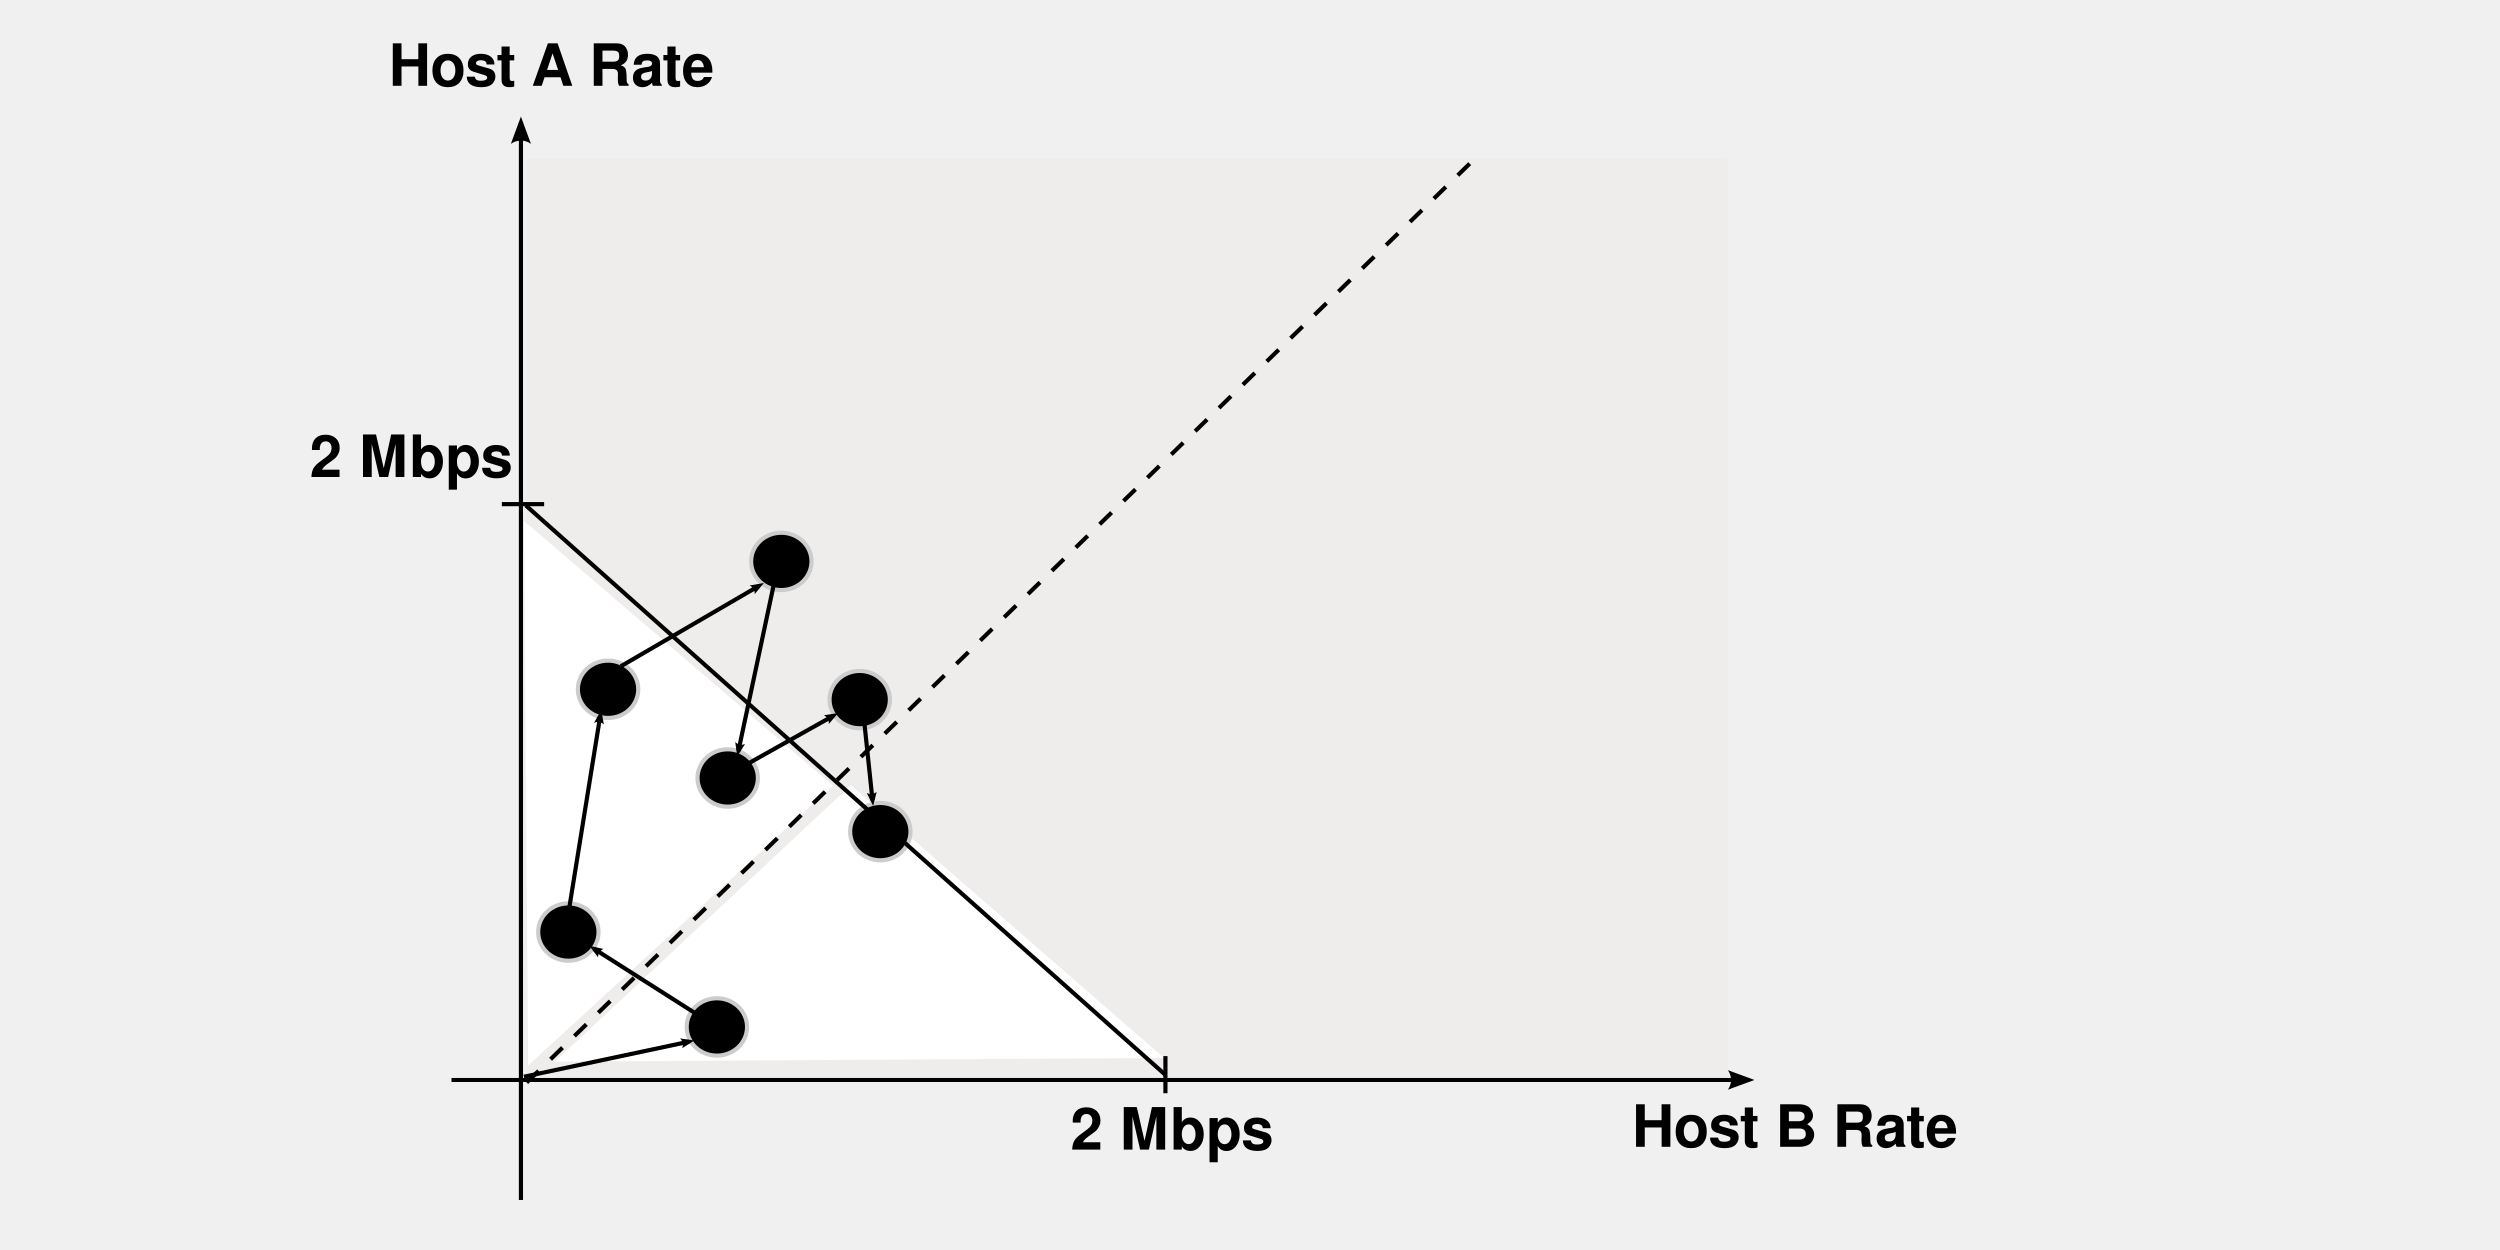
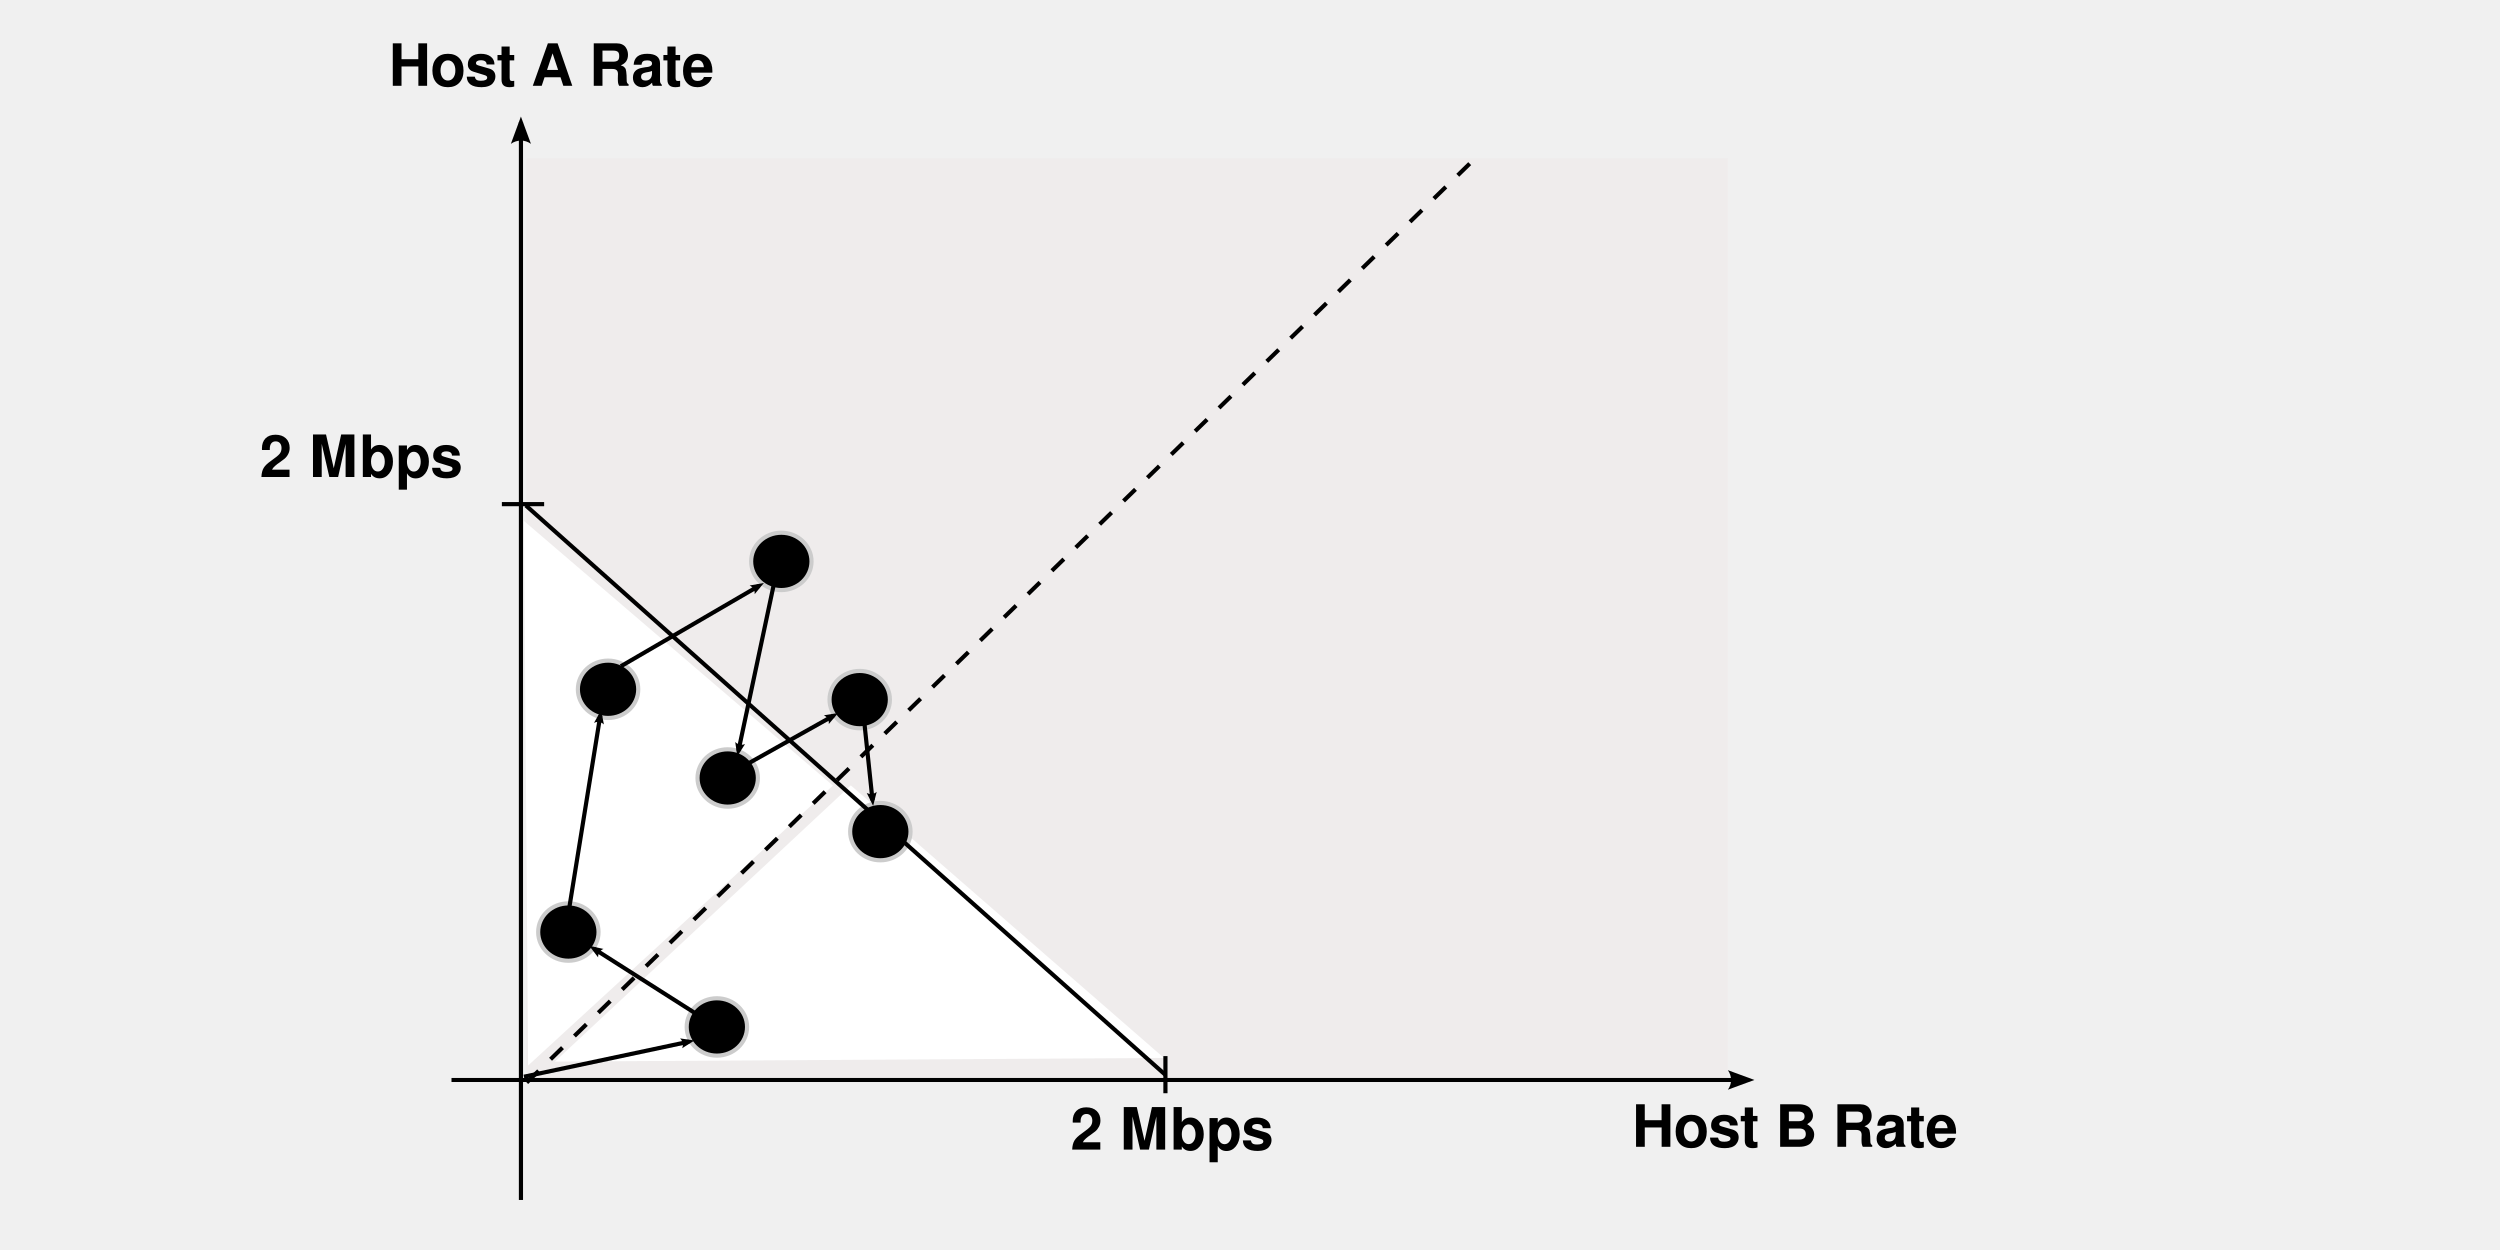
<svg xmlns="http://www.w3.org/2000/svg" width="600" height="300" id="svg21288" version="1.1">
  <defs id="defs21290">
    <marker orient="auto" refY="0.0" refX="0.0" id="Arrow2Send" style="overflow:visible;">
      <path id="path18838" style="font-size:12.0;fill-rule:evenodd;stroke-width:0.625;stroke-linejoin:round;" d="M 8.719,4.034 L -2.207,0.016 L 8.719,-4.002 C 6.973,-1.63 6.983,1.616 8.719,4.034 z " transform="scale(0.3) rotate(180) translate(-2.3,0)" />
    </marker>
    <marker style="overflow:visible" id="Arrow1Sstart" refX="0.0" refY="0.0" orient="auto">
      <path transform="scale(0.2) translate(6,0)" style="fill-rule:evenodd;stroke:#000000;stroke-width:1.0pt;marker-start:none" d="M 0.0,0.0 L 5.0,-5.0 L -12.5,0.0 L 5.0,5.0 L 0.0,0.0 z " id="path18817" />
    </marker>
    <marker style="overflow:visible" id="Arrow2Mstart" refX="0.0" refY="0.0" orient="auto">
      <path transform="scale(0.6) translate(0,0)" d="M 8.719,4.034 L -2.207,0.016 L 8.719,-4.002 C 6.973,-1.63 6.983,1.616 8.719,4.034 z " style="font-size:12.0;fill-rule:evenodd;stroke-width:0.625;stroke-linejoin:round" id="path18829" />
    </marker>
    <marker style="overflow:visible;" id="Arrow2Mend" refX="0.0" refY="0.0" orient="auto">
      <path transform="scale(0.6) rotate(180) translate(0,0)" d="M 8.719,4.034 L -2.207,0.016 L 8.719,-4.002 C 6.973,-1.63 6.983,1.616 8.719,4.034 z " style="font-size:12.0;fill-rule:evenodd;stroke-width:0.625;stroke-linejoin:round;" id="path18832" />
    </marker>
  </defs>
  <g id="layer1" transform="translate(0,-752.3622)">
    <g id="g22622">
      <rect y="790.353" x="126.303" height="221.014" width="288.406" id="rect19992" style="opacity:0.879;fill:#efecec;fill-opacity:1;stroke:none" />
      <path id="path18290" d="m 125.028,781.657 0,258.696" style="fill:none;stroke:#000000;stroke-width:1px;stroke-linecap:butt;stroke-linejoin:miter;stroke-opacity:1;marker-start:url(#Arrow2Mstart)" />
      <g transform="matrix(1.461728,0,0,1.306931,55.84348,-240.3674)" id="g20192">
        <path style="fill:#ffffff;fill-opacity:1;stroke:none" d="M 48.502,955.261 98.551,903.852 47.826,855.261 z" id="path19994" />
        <path id="path19996" d="M 152.899,953.86 101.49,903.811 52.899,954.536 z" style="fill:#ffffff;fill-opacity:1;stroke:none" />
      </g>
      <path id="path19990" d="M 352.728,791.638 126.312,1012.257" style="fill:none;stroke:#000000;stroke-width:1;stroke-linecap:butt;stroke-linejoin:miter;stroke-miterlimit:4;stroke-opacity:1;stroke-dasharray:4, 4;stroke-dashoffset:0" />
      <path id="path20002" d="m 108.361,1011.558 311.414,0" style="fill:none;stroke:#000000;stroke-width:0.972px;stroke-linecap:butt;stroke-linejoin:miter;stroke-opacity:1;marker-end:url(#Arrow2Mend)" />
-       <path transform="translate(146.0636,737.0958)" d="m 72.464,214.855 a 7.246,6.884 0 1 1 -14.493,0 7.246,6.884 0 1 1 14.493,0 z" id="path20222" style="fill:#000000;fill-opacity:1;stroke:#cccccc;stroke-opacity:1" />
-       <path transform="translate(71.18913,761.2026)" d="m 72.464,214.855 a 7.246,6.884 0 1 1 -14.493,0 7.246,6.884 0 1 1 14.493,0 z" id="path20224" style="fill:#000000;fill-opacity:1;stroke:#cccccc;stroke-opacity:1" />
+       <path transform="translate(146.0636,737.0958)" d="m 72.464,214.855 c 0,3.802 -3.244,6.884 -7.246,6.884 -4.002,0 -7.246,-3.082 -7.246,-6.884 0,-3.802 3.244,-6.884 7.246,-6.884 4.002,0 7.246,3.082 7.246,6.884 z" id="path20222" style="fill:#000000;fill-opacity:1;stroke:#cccccc;stroke-opacity:1" />
+       <path transform="translate(71.18913,761.2026)" d="m 72.464,214.855 c 0,3.802 -3.244,6.884 -7.246,6.884 -4.002,0 -7.246,-3.082 -7.246,-6.884 0,-3.802 3.244,-6.884 7.246,-6.884 4.002,0 7.246,3.082 7.246,6.884 z" id="path20224" style="fill:#000000;fill-opacity:1;stroke:#cccccc;stroke-opacity:1" />
      <path id="path20226" d="m 120.45,873.356 10.145,0" style="fill:none;stroke:#000000;stroke-width:1px;stroke-linecap:butt;stroke-linejoin:miter;stroke-opacity:1" />
-       <text id="text20236" y="866.835" x="74.317" style="font-size:14px;font-style:normal;font-variant:normal;font-weight:bold;font-stretch:normal;text-align:start;line-height:125%;letter-spacing:0px;word-spacing:0px;writing-mode:lr-tb;text-anchor:start;fill:#000000;fill-opacity:1;stroke:none;font-family:FreeSans;-inkscape-font-specification:FreeSans Bold" xml:space="preserve">
-         <tspan id="tspan20240" y="866.835" x="74.317">2 Mbps</tspan>
+       <text id="text20236" y="866.835" x="62.317" style="font-size:14px;font-style:normal;font-variant:normal;font-weight:bold;font-stretch:normal;text-align:start;line-height:125%;letter-spacing:0px;word-spacing:0px;writing-mode:lr-tb;text-anchor:start;fill:#000000;fill-opacity:1;stroke:none;font-family:FreeSans;-inkscape-font-specification:FreeSans Bold" xml:space="preserve">
+         <tspan id="tspan20240" y="866.835" x="62.317">2 Mbps</tspan>
      </text>
      <text id="text20244" y="772.962" x="93.143" style="font-size:14px;font-style:normal;font-variant:normal;font-weight:bold;font-stretch:normal;text-align:start;line-height:125%;letter-spacing:0px;word-spacing:0px;writing-mode:lr-tb;text-anchor:start;fill:#000000;fill-opacity:1;stroke:none;font-family:FreeSans;-inkscape-font-specification:FreeSans Bold" xml:space="preserve">
        <tspan y="772.962" x="93.143" id="tspan20246">Host A Rate</tspan>
      </text>
      <text id="text20248" y="1027.596" x="391.526" style="font-size:14px;font-style:normal;font-variant:normal;font-weight:bold;font-stretch:normal;text-align:start;line-height:125%;letter-spacing:0px;word-spacing:0px;writing-mode:lr-tb;text-anchor:start;fill:#000000;fill-opacity:1;stroke:none;font-family:FreeSans;-inkscape-font-specification:FreeSans Bold" xml:space="preserve">
        <tspan y="1027.596" x="391.526" id="tspan20250">Host B Rate</tspan>
      </text>
      <text xml:space="preserve" style="font-size:14px;font-style:normal;font-variant:normal;font-weight:bold;font-stretch:normal;text-align:start;line-height:125%;letter-spacing:0px;word-spacing:0px;writing-mode:lr-tb;text-anchor:start;fill:#000000;fill-opacity:1;stroke:none;font-family:FreeSans;-inkscape-font-specification:FreeSans Bold" x="256.904" y="1028.264" id="text20258">
        <tspan x="256.904" y="1028.264" id="tspan20260">2 Mbps</tspan>
      </text>
-       <path style="fill:#000000;fill-opacity:1;stroke:#cccccc;stroke-opacity:1" id="path21671" d="m 72.464,214.855 a 7.246,6.884 0 1 1 -14.493,0 7.246,6.884 0 1 1 14.493,0 z" transform="translate(106.8327,783.9748)" />
+       <path style="fill:#000000;fill-opacity:1;stroke:#cccccc;stroke-opacity:1" id="path21671" d="m 72.464,214.855 c 0,3.802 -3.244,6.884 -7.246,6.884 -4.002,0 -7.246,-3.082 -7.246,-6.884 0,-3.802 3.244,-6.884 7.246,-6.884 4.002,0 7.246,3.082 7.246,6.884 z" transform="translate(106.8327,783.9748)" />
      <path id="path21673" d="M 279.663,1010.303 126.198,873.669" style="fill:none;stroke:#000000;stroke-width:1px;stroke-linecap:butt;stroke-linejoin:miter;stroke-opacity:1" />
      <path transform="translate(0,752.3622)" id="path21675" d="m 279.703,262.376 0,-8.911" style="fill:none;stroke:#000000;stroke-width:1px;stroke-linecap:butt;stroke-linejoin:miter;stroke-opacity:1" />
-       <path style="fill:#000000;fill-opacity:1;stroke:#cccccc;stroke-opacity:1" id="path21677" d="m 72.464,214.855 a 7.246,6.884 0 1 1 -14.493,0 7.246,6.884 0 1 1 14.493,0 z" transform="translate(80.71703,702.9374)" />
-       <path style="fill:#000000;fill-opacity:1;stroke:#cccccc;stroke-opacity:1" id="path21679" d="m 72.464,214.855 a 7.246,6.884 0 1 1 -14.493,0 7.246,6.884 0 1 1 14.493,0 z" transform="translate(109.4299,724.2245)" />
-       <path transform="translate(141.1131,705.4126)" d="m 72.464,214.855 a 7.246,6.884 0 1 1 -14.493,0 7.246,6.884 0 1 1 14.493,0 z" id="path21681" style="fill:#000000;fill-opacity:1;stroke:#cccccc;stroke-opacity:1" />
-       <path style="fill:#000000;fill-opacity:1;stroke:#cccccc;stroke-opacity:1" id="path21683" d="m 72.464,214.855 a 7.246,6.884 0 1 1 -14.493,0 7.246,6.884 0 1 1 14.493,0 z" transform="translate(122.3012,672.2443)" />
+       <path style="fill:#000000;fill-opacity:1;stroke:#cccccc;stroke-opacity:1" id="path21677" d="m 72.464,214.855 c 0,3.802 -3.244,6.884 -7.246,6.884 -4.002,0 -7.246,-3.082 -7.246,-6.884 0,-3.802 3.244,-6.884 7.246,-6.884 4.002,0 7.246,3.082 7.246,6.884 z" transform="translate(80.71703,702.9374)" />
+       <path style="fill:#000000;fill-opacity:1;stroke:#cccccc;stroke-opacity:1" id="path21679" d="m 72.464,214.855 c 0,3.802 -3.244,6.884 -7.246,6.884 -4.002,0 -7.246,-3.082 -7.246,-6.884 0,-3.802 3.244,-6.884 7.246,-6.884 4.002,0 7.246,3.082 7.246,6.884 z" transform="translate(109.4299,724.2245)" />
+       <path transform="translate(141.1131,705.4126)" d="m 72.464,214.855 c 0,3.802 -3.244,6.884 -7.246,6.884 -4.002,0 -7.246,-3.082 -7.246,-6.884 0,-3.802 3.244,-6.884 7.246,-6.884 4.002,0 7.246,3.082 7.246,6.884 z" id="path21681" style="fill:#000000;fill-opacity:1;stroke:#cccccc;stroke-opacity:1" />
+       <path style="fill:#000000;fill-opacity:1;stroke:#cccccc;stroke-opacity:1" id="path21683" d="m 72.464,214.855 c 0,3.802 -3.244,6.884 -7.246,6.884 -4.002,0 -7.246,-3.082 -7.246,-6.884 0,-3.802 3.244,-6.884 7.246,-6.884 4.002,0 7.246,3.082 7.246,6.884 z" transform="translate(122.3012,672.2443)" />
      <path transform="translate(0,752.3622)" id="path21685" d="M 125.743,258.416 165.347,250" style="fill:none;stroke:#000000;stroke-width:1px;stroke-linecap:butt;stroke-linejoin:miter;stroke-opacity:1;marker-end:url(#Arrow2Send)" />
      <path transform="translate(0,752.3622)" id="path21687" d="M 169.802,245.049 142.574,227.723" style="fill:none;stroke:#000000;stroke-width:1px;stroke-linecap:butt;stroke-linejoin:miter;stroke-opacity:1;marker-end:url(#Arrow2Send)" />
      <path transform="translate(0,752.3622)" id="path21689" d="m 136.634,217.822 7.426,-46.04" style="fill:none;stroke:#000000;stroke-width:1px;stroke-linecap:butt;stroke-linejoin:miter;stroke-opacity:1;marker-end:url(#Arrow2Send)" />
      <path transform="translate(0,752.3622)" id="path21691" d="m 149.01,159.901 33.168,-19.307" style="fill:none;stroke:#000000;stroke-width:1px;stroke-linecap:butt;stroke-linejoin:miter;stroke-opacity:1;marker-end:url(#Arrow2Send)" />
      <path transform="translate(0,752.3622)" id="path21693" d="m 185.644,140.594 -8.416,39.604" style="fill:none;stroke:#000000;stroke-width:1px;stroke-linecap:butt;stroke-linejoin:miter;stroke-opacity:1;marker-end:url(#Arrow2Send)" />
      <path transform="translate(0,752.3622)" id="path21695" d="M 179.703,183.168 200,171.782" style="fill:none;stroke:#000000;stroke-width:1px;stroke-linecap:butt;stroke-linejoin:miter;stroke-opacity:1;marker-end:url(#Arrow2Send)" />
      <path transform="translate(0,752.3622)" id="path21697" d="m 207.426,173.267 1.98,18.812" style="fill:none;stroke:#000000;stroke-width:1px;stroke-linecap:butt;stroke-linejoin:miter;stroke-opacity:1;marker-end:url(#Arrow2Send)" />
    </g>
  </g>
</svg>
